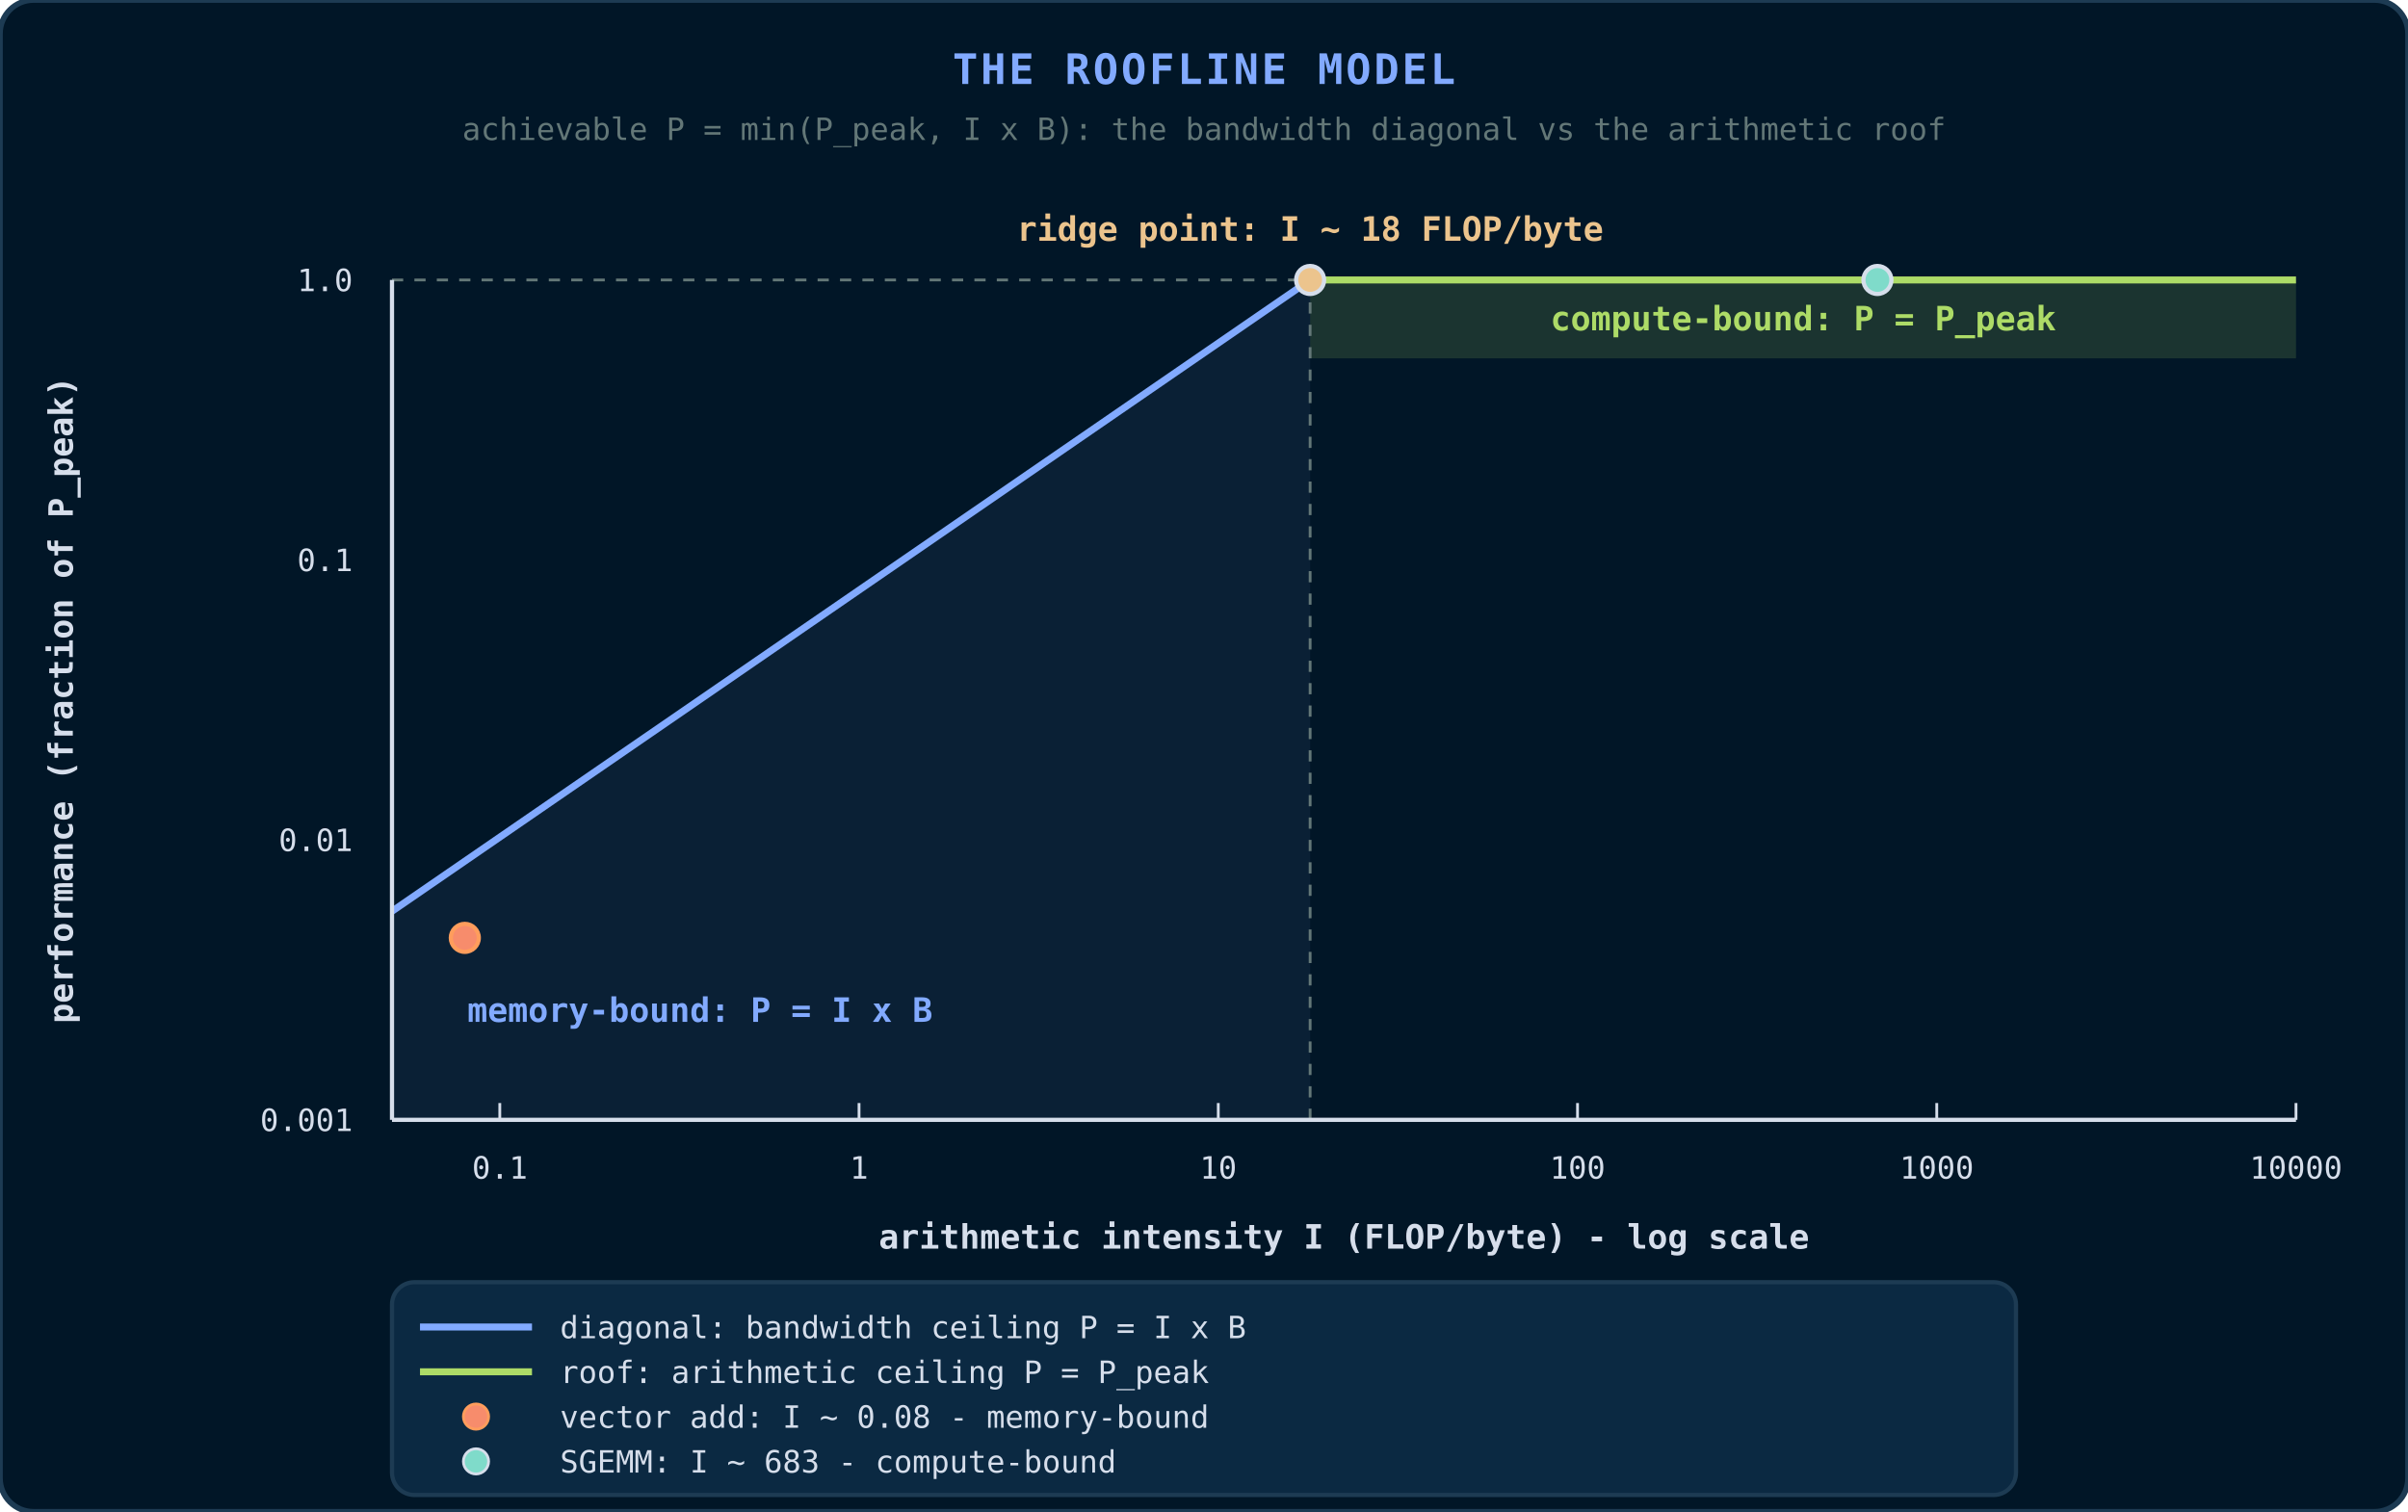
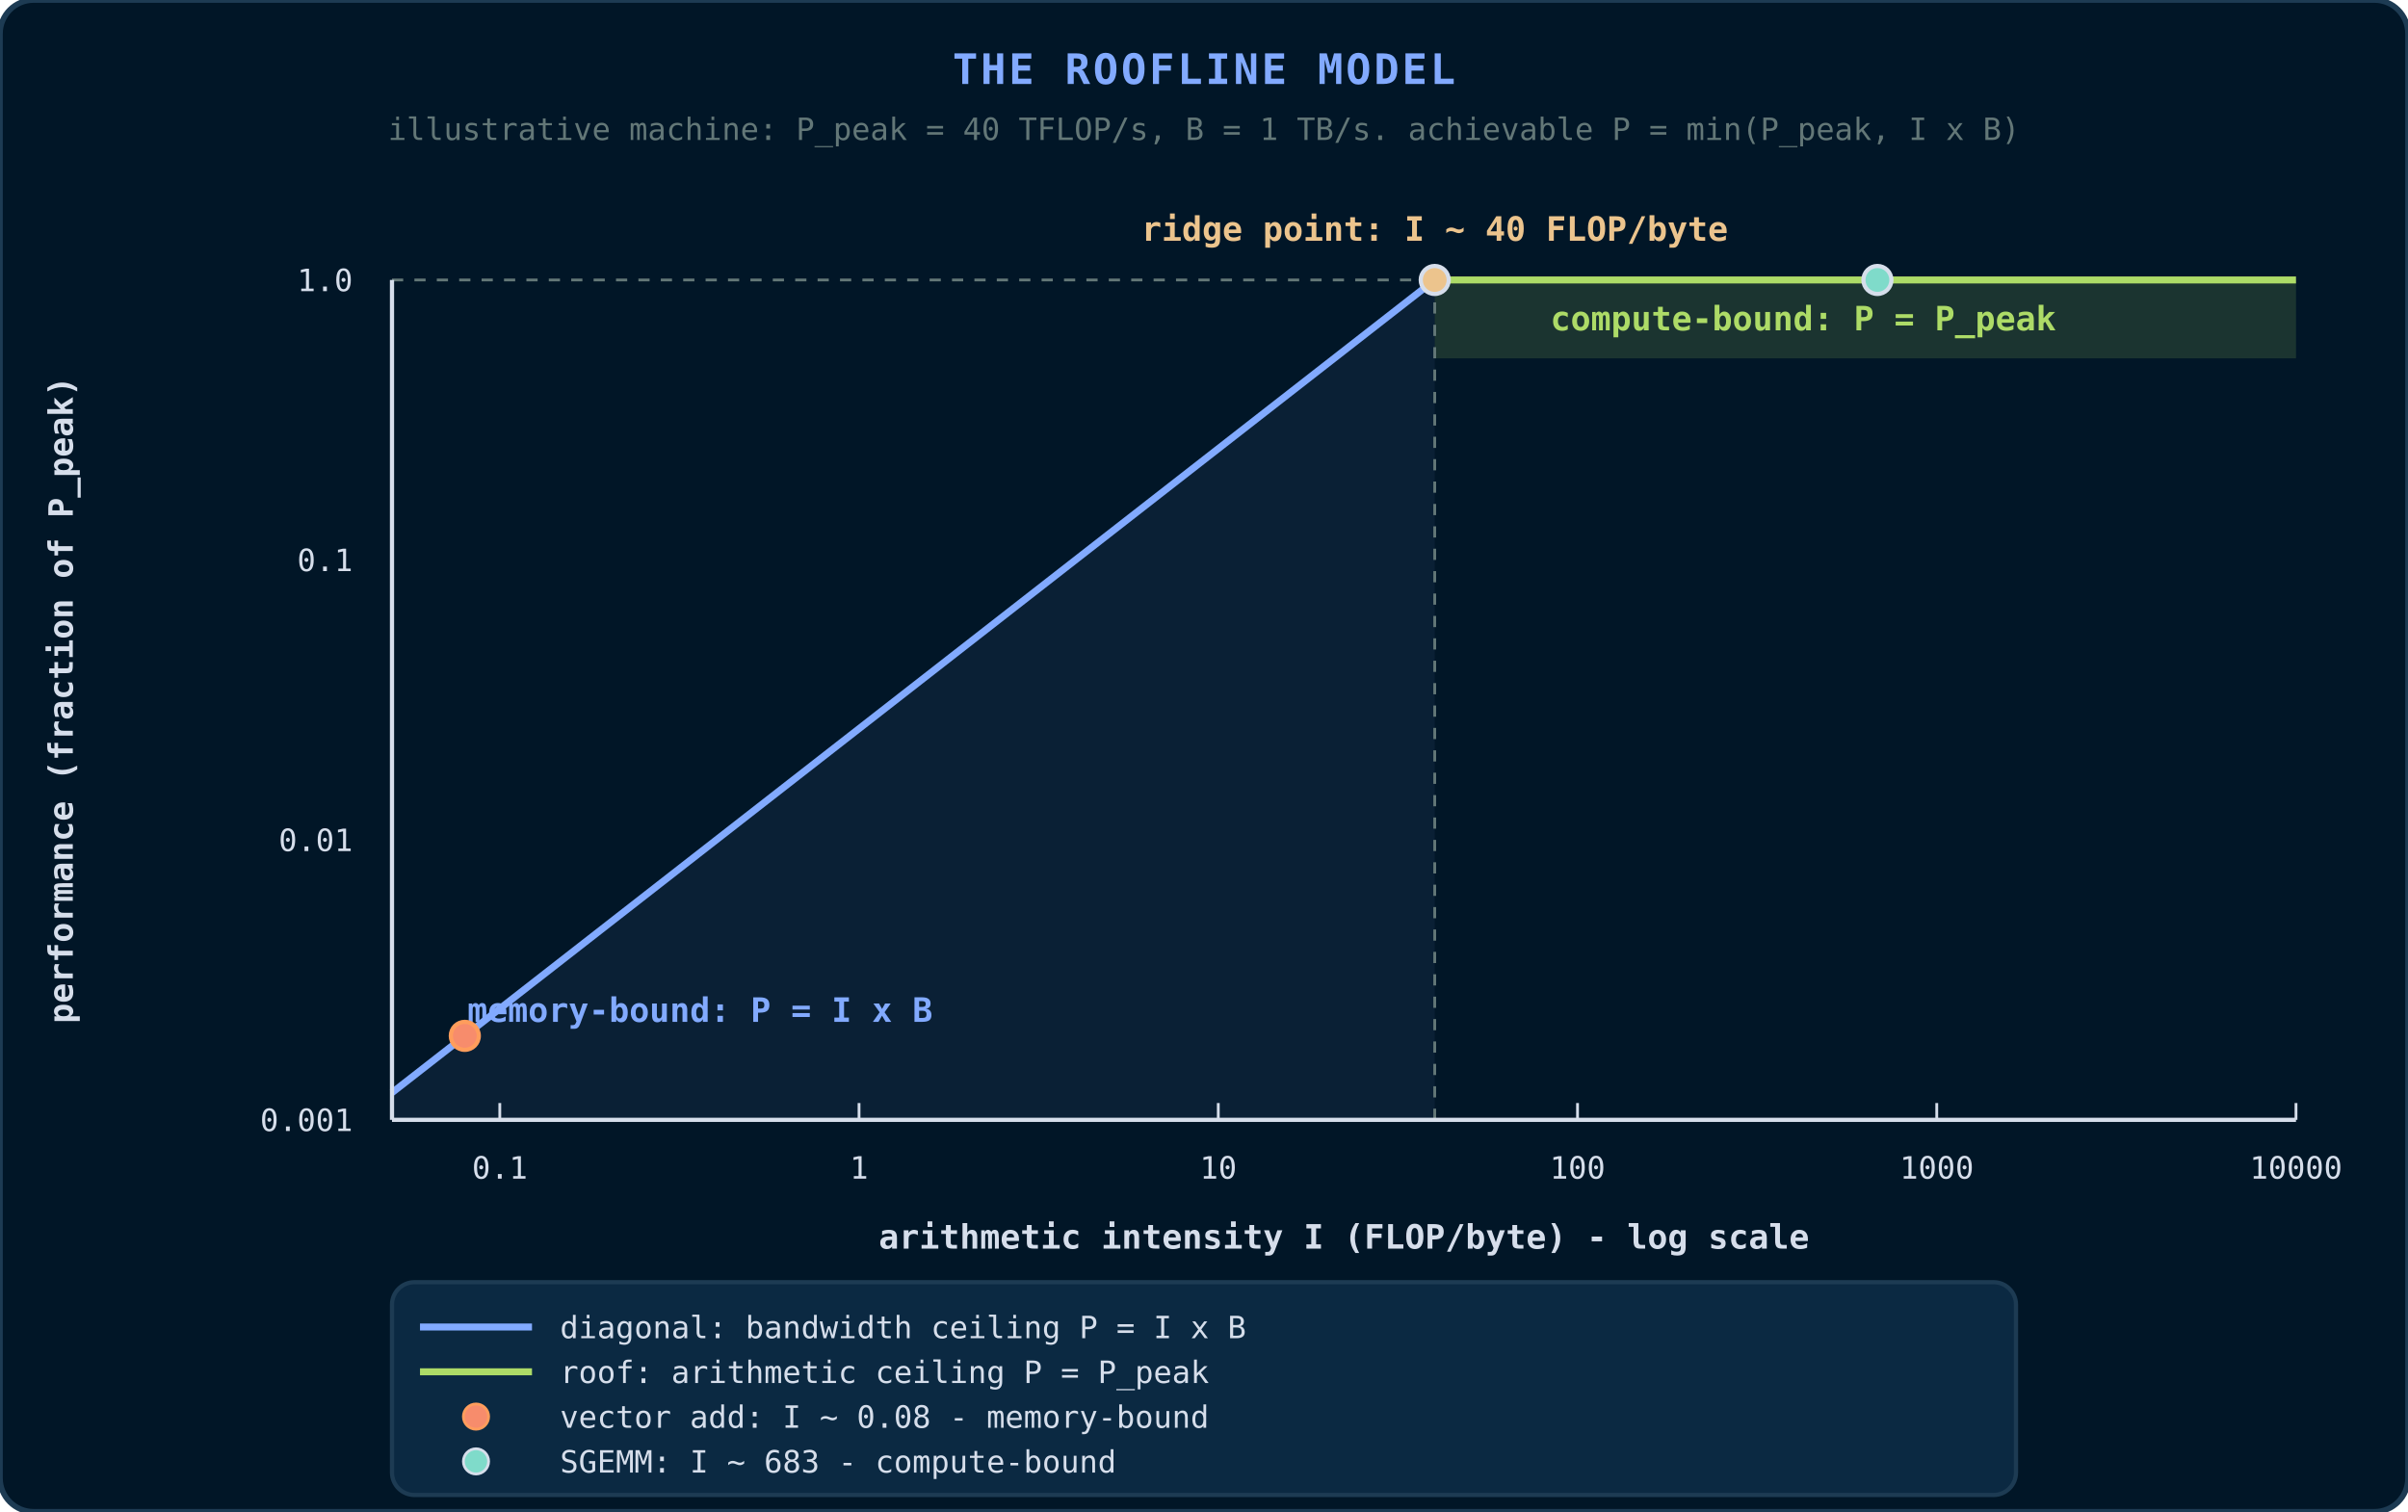
<svg xmlns="http://www.w3.org/2000/svg" viewBox="0 0 860 540" font-family="'JetBrains Mono','Fira Code','SF Mono',Menlo,Consolas,monospace">
  <rect x="0" y="0" width="860" height="540" rx="12" fill="#011627" stroke="#1d3b53" stroke-width="2" />
  <text x="430" y="30" text-anchor="middle" fill="#82aaff" font-size="15" font-weight="bold" letter-spacing="1">THE ROOFLINE MODEL</text>
-   <text x="430" y="50" text-anchor="middle" fill="#637777" font-size="11">achievable P = min(P_peak, I x B): the bandwidth diagonal vs the arithmetic roof</text>
-   <polygon points="140,400 140,325.5 467.9,100 467.9,400" fill="#82aaff" opacity="0.07" />
-   <rect x="467.9" y="100" width="352.1" height="28" fill="#addb67" opacity="0.15" />
-   <line x1="140" y1="325.5" x2="467.9" y2="100" stroke="#82aaff" stroke-width="2.5" />
-   <line x1="467.9" y1="100" x2="820" y2="100" stroke="#addb67" stroke-width="2.5" />
-   <line x1="467.9" y1="100" x2="467.9" y2="400" stroke="#637777" stroke-width="1" stroke-dasharray="4 4" />
-   <line x1="140" y1="100" x2="467.9" y2="100" stroke="#637777" stroke-width="1" stroke-dasharray="4 4" />
-   <circle cx="467.9" cy="100" r="5" fill="#ecc48d" stroke="#d6deeb" stroke-width="1.5" />
-   <text x="467.9" y="86" text-anchor="middle" fill="#ecc48d" font-size="12" font-weight="bold">ridge point: I ~ 18 FLOP/byte</text>
+   <text x="430" y="50" text-anchor="middle" fill="#637777" font-size="11">illustrative machine: P_peak = 40 TFLOP/s, B = 1 TB/s. achievable P = min(P_peak, I x B)</text>
+   <polygon points="140,400 140,390.3 512.4,100 512.4,400" fill="#82aaff" opacity="0.07" />
+   <rect x="512.4" y="100" width="307.6" height="28" fill="#addb67" opacity="0.15" />
+   <line x1="140" y1="390.3" x2="512.4" y2="100" stroke="#82aaff" stroke-width="2.5" />
+   <line x1="512.4" y1="100" x2="820" y2="100" stroke="#addb67" stroke-width="2.5" />
+   <line x1="512.4" y1="100" x2="512.4" y2="400" stroke="#637777" stroke-width="1" stroke-dasharray="4 4" />
+   <line x1="140" y1="100" x2="512.4" y2="100" stroke="#637777" stroke-width="1" stroke-dasharray="4 4" />
+   <circle cx="512.4" cy="100" r="5" fill="#ecc48d" stroke="#d6deeb" stroke-width="1.5" />
+   <text x="512.4" y="86" text-anchor="middle" fill="#ecc48d" font-size="12" font-weight="bold">ridge point: I ~ 40 FLOP/byte</text>
  <text x="250" y="365" text-anchor="middle" fill="#82aaff" font-size="12" font-weight="bold">memory-bound: P = I x B</text>
  <text x="644" y="118" text-anchor="middle" fill="#addb67" font-size="12" font-weight="bold">compute-bound: P = P_peak</text>
  <line x1="140" y1="400" x2="820" y2="400" stroke="#d6deeb" stroke-width="1.5" />
  <line x1="140" y1="400" x2="140" y2="100" stroke="#d6deeb" stroke-width="1.5" />
  <line x1="178.5" y1="400" x2="178.5" y2="394" stroke="#d6deeb" stroke-width="1" />
  <line x1="306.8" y1="400" x2="306.8" y2="394" stroke="#d6deeb" stroke-width="1" />
  <line x1="435.1" y1="400" x2="435.1" y2="394" stroke="#d6deeb" stroke-width="1" />
  <line x1="563.4" y1="400" x2="563.4" y2="394" stroke="#d6deeb" stroke-width="1" />
  <line x1="691.7" y1="400" x2="691.7" y2="394" stroke="#d6deeb" stroke-width="1" />
  <line x1="820" y1="400" x2="820" y2="394" stroke="#d6deeb" stroke-width="1" />
  <text x="178.5" y="421" text-anchor="middle" fill="#d6deeb" font-size="11">0.1</text>
  <text x="306.8" y="421" text-anchor="middle" fill="#d6deeb" font-size="11">1</text>
  <text x="435.1" y="421" text-anchor="middle" fill="#d6deeb" font-size="11">10</text>
  <text x="563.4" y="421" text-anchor="middle" fill="#d6deeb" font-size="11">100</text>
  <text x="691.7" y="421" text-anchor="middle" fill="#d6deeb" font-size="11">1000</text>
  <text x="820" y="421" text-anchor="middle" fill="#d6deeb" font-size="11">10000</text>
  <text x="480" y="446" text-anchor="middle" fill="#d6deeb" font-size="12" font-weight="bold">arithmetic intensity I (FLOP/byte) - log scale</text>
  <text x="126" y="404" text-anchor="end" fill="#d6deeb" font-size="11">0.001</text>
  <text x="126" y="304" text-anchor="end" fill="#d6deeb" font-size="11">0.01</text>
  <text x="126" y="204" text-anchor="end" fill="#d6deeb" font-size="11">0.1</text>
  <text x="126" y="104" text-anchor="end" fill="#d6deeb" font-size="11">1.0</text>
  <text x="26" y="250" fill="#d6deeb" font-size="12" font-weight="bold" transform="rotate(-90 26 250)" text-anchor="middle">performance (fraction of P_peak)</text>
-   <circle cx="166" cy="335" r="5" fill="#f78c6c" stroke="#ff9d5c" stroke-width="1.5" />
+   <circle cx="166" cy="370" r="5" fill="#f78c6c" stroke="#ff9d5c" stroke-width="1.5" />
  <circle cx="670.5" cy="100" r="5" fill="#7fdbca" stroke="#d6deeb" stroke-width="1.5" />
  <rect x="140" y="458" width="580" height="76" rx="8" fill="#0b2942" stroke="#1d3b53" stroke-width="1.5" />
  <line x1="150" y1="474" x2="190" y2="474" stroke="#82aaff" stroke-width="2.5" />
  <text x="200" y="478" fill="#d6deeb" font-size="11">diagonal: bandwidth ceiling P = I x B</text>
  <line x1="150" y1="490" x2="190" y2="490" stroke="#addb67" stroke-width="2.5" />
  <text x="200" y="494" fill="#d6deeb" font-size="11">roof: arithmetic ceiling P = P_peak</text>
  <circle cx="170" cy="506" r="4.5" fill="#f78c6c" stroke="#ff9d5c" stroke-width="1" />
  <text x="200" y="510" fill="#d6deeb" font-size="11">vector add: I ~ 0.08 - memory-bound</text>
  <circle cx="170" cy="522" r="4.5" fill="#7fdbca" stroke="#d6deeb" stroke-width="1" />
  <text x="200" y="526" fill="#d6deeb" font-size="11">SGEMM: I ~ 683 - compute-bound</text>
</svg>
